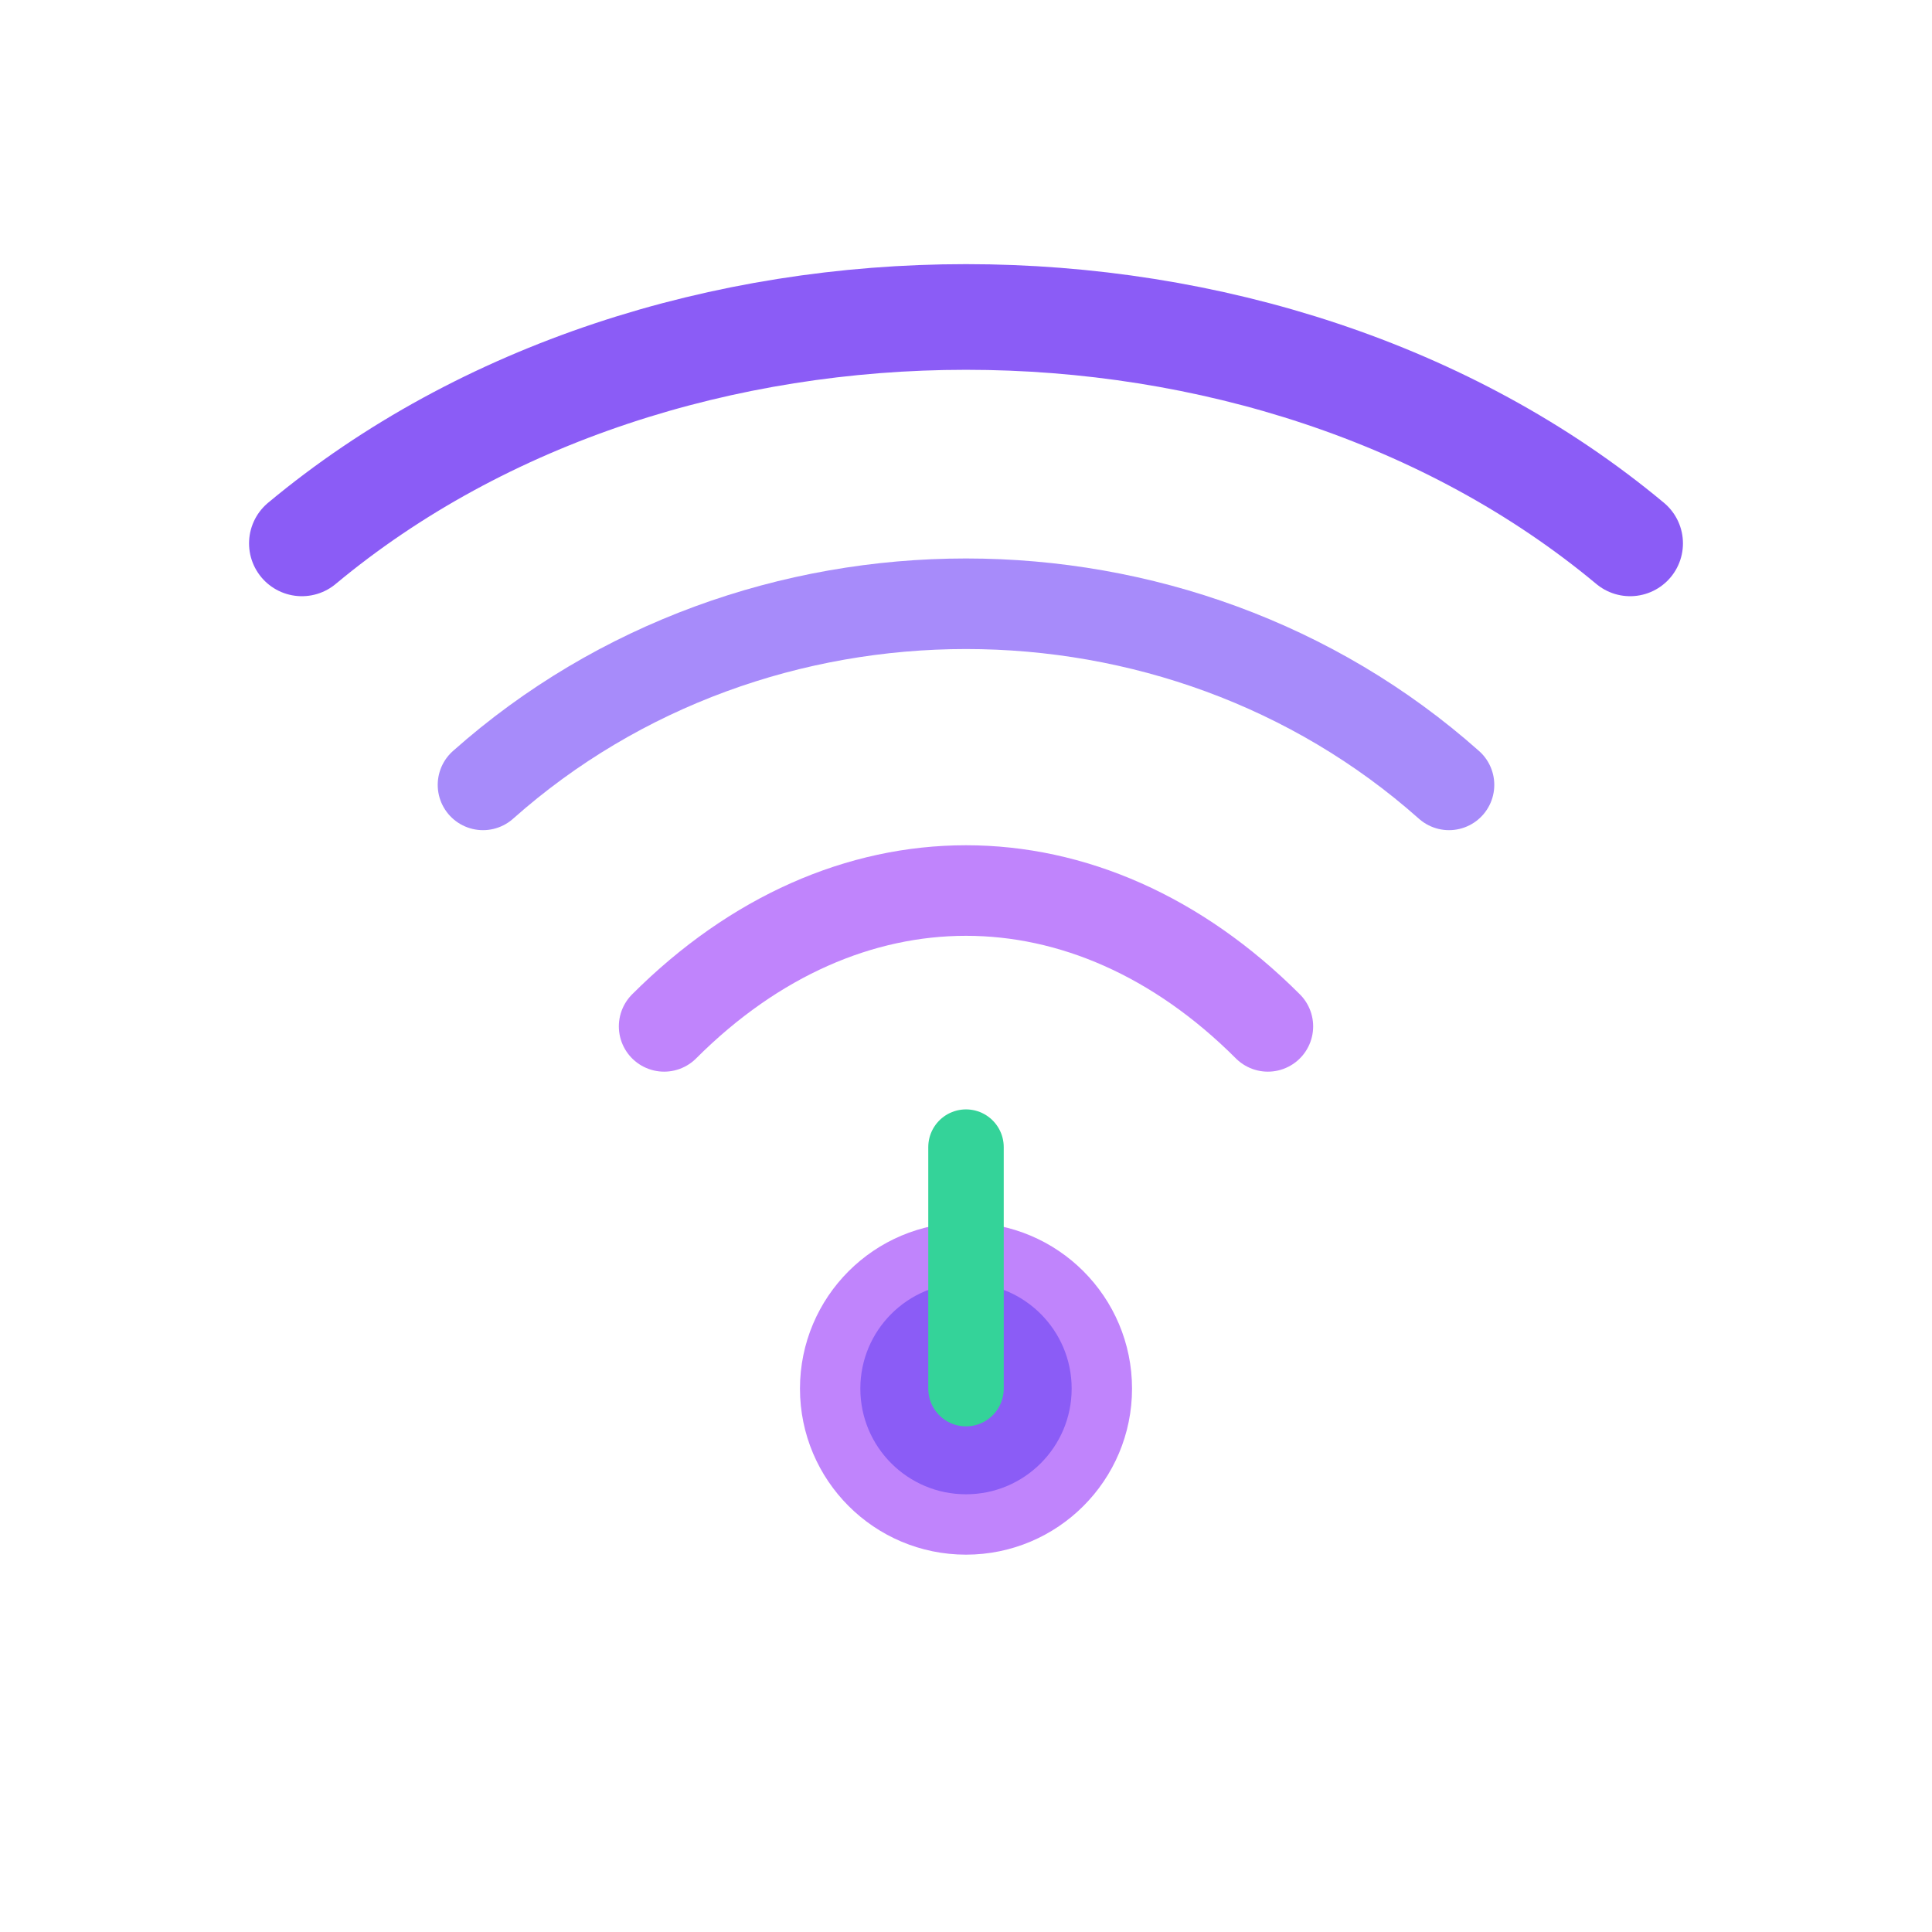
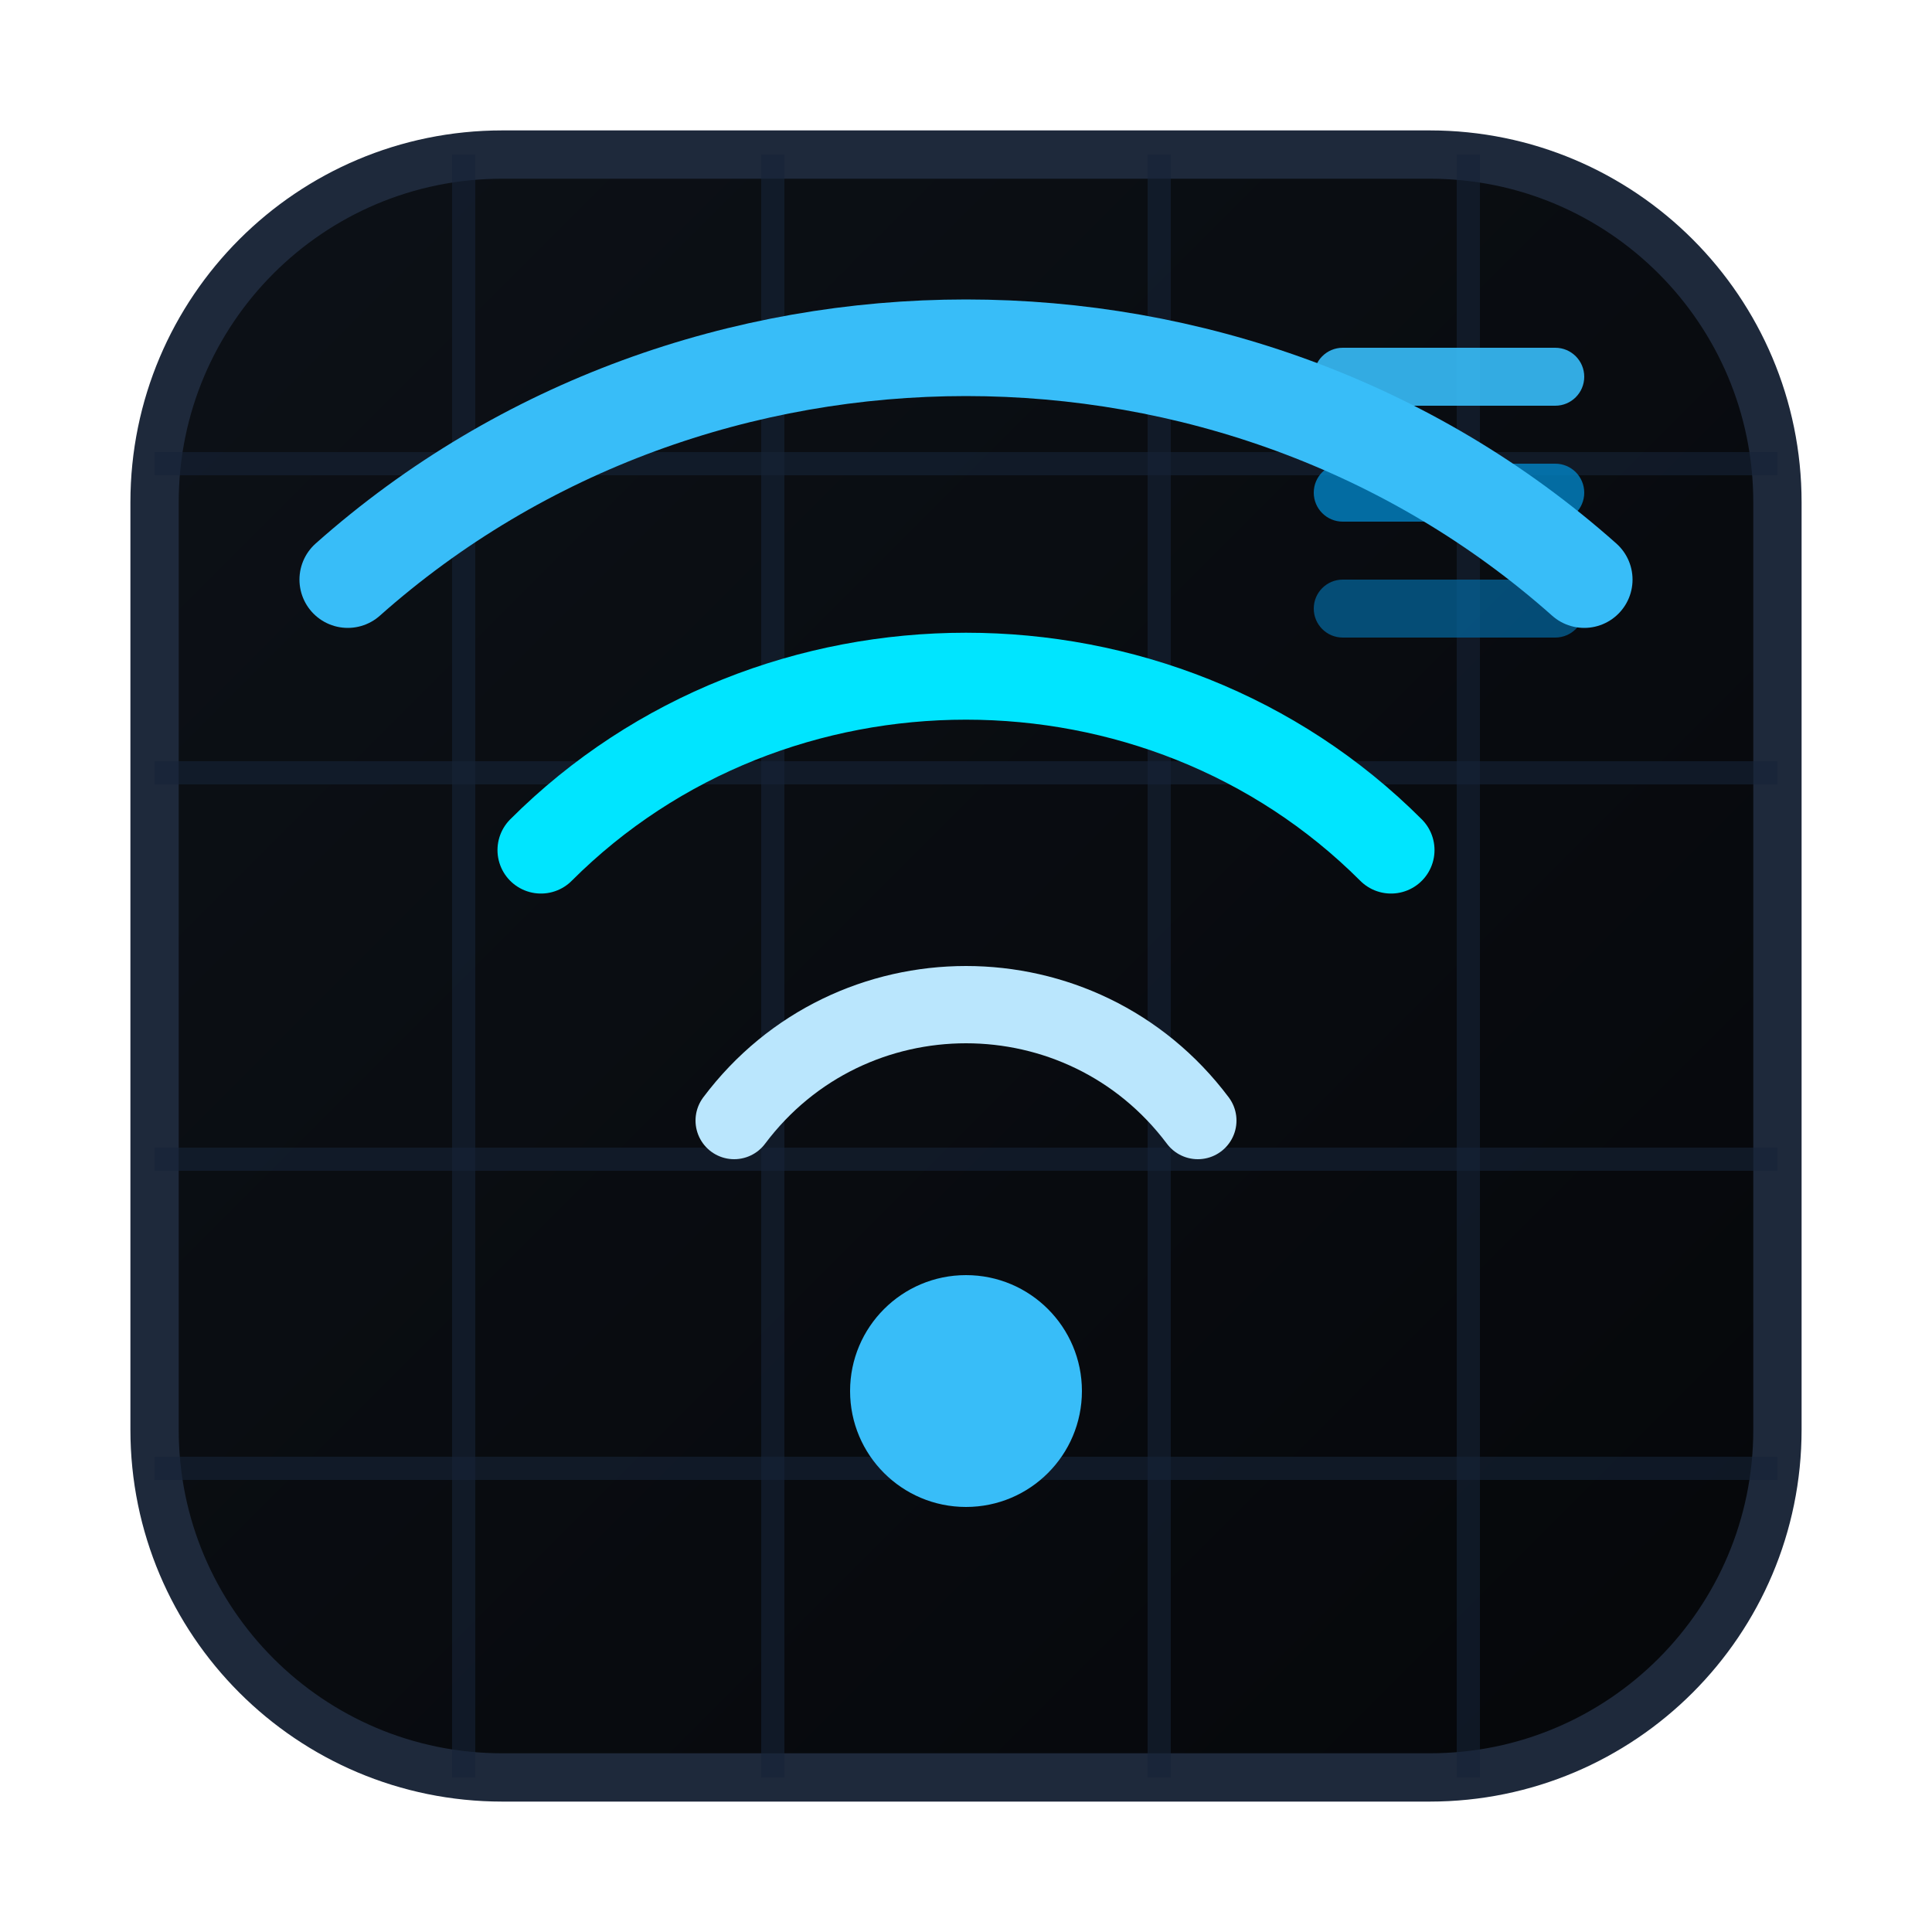
- <svg xmlns="http://www.w3.org/2000/svg" viewBox="0 0 64 64" width="64" height="64">
-   <path d="M10 18 C22 8 42 8 54 18" fill="none" stroke="#8b5cf6" stroke-width="3.5" stroke-linecap="round" />
-   <path d="M16 26 C25 18 39 18 48 26" fill="none" stroke="#a78bfa" stroke-width="3" stroke-linecap="round" />
-   <path d="M22 34 C28 28 36 28 42 34" fill="none" stroke="#c084fc" stroke-width="3" stroke-linecap="round" />
-   <circle cx="32" cy="46" r="4.5" fill="#8b5cf6" stroke="#c084fc" stroke-width="2" />
-   <line x1="32" y1="46" x2="32" y2="38" stroke="#34d399" stroke-width="2.5" stroke-linecap="round" />
+ <svg xmlns="http://www.w3.org/2000/svg" viewBox="0 0 100 100" width="100" height="100">
+   <defs>
+     <linearGradient id="bg_wifite" x1="0%" y1="0%" x2="100%" y2="100%">
+       <stop offset="0%" stop-color="#0d1117" />
+       <stop offset="100%" stop-color="#05070a" />
+     </linearGradient>
+   </defs>
+   <rect x="8" y="8" width="84" height="84" rx="18" fill="url(#bg_wifite)" stroke="#1e293b" stroke-width="2.5" />
+   <line x1="24" y1="8" x2="24" y2="92" stroke="#162438" stroke-width="1.2" stroke-opacity="0.6" />
+   <line x1="40" y1="8" x2="40" y2="92" stroke="#162438" stroke-width="1.2" stroke-opacity="0.6" />
+   <line x1="60" y1="8" x2="60" y2="92" stroke="#162438" stroke-width="1.2" stroke-opacity="0.6" />
+   <line x1="76" y1="8" x2="76" y2="92" stroke="#162438" stroke-width="1.2" stroke-opacity="0.6" />
+   <line x1="8" y1="24" x2="92" y2="24" stroke="#162438" stroke-width="1.2" stroke-opacity="0.6" />
+   <line x1="8" y1="40" x2="92" y2="40" stroke="#162438" stroke-width="1.2" stroke-opacity="0.6" />
+   <line x1="8" y1="60" x2="92" y2="60" stroke="#162438" stroke-width="1.2" stroke-opacity="0.6" />
+   <line x1="8" y1="76" x2="92" y2="76" stroke="#162438" stroke-width="1.2" stroke-opacity="0.6" />
+   <rect x="68" y="18" width="14" height="3" rx="1.5" fill="#38bdf8" fill-opacity="0.9" />
+   <rect x="68" y="24" width="14" height="3" rx="1.5" fill="#0284c7" fill-opacity="0.8" />
+   <rect x="68" y="30" width="14" height="3" rx="1.5" fill="#0369a1" fill-opacity="0.7" />
+   <path d="M18 30 C36 14 64 14 82 30" fill="none" stroke="#38bdf8" stroke-width="5" stroke-linecap="round" />
+   <path d="M28 44 C40 32 60 32 72 44" fill="none" stroke="#00e5ff" stroke-width="4.5" stroke-linecap="round" />
+   <path d="M38 58 C44 50 56 50 62 58" fill="none" stroke="#bae6fd" stroke-width="4" stroke-linecap="round" />
+   <circle cx="50" cy="72" r="6" fill="#38bdf8" />
</svg>
